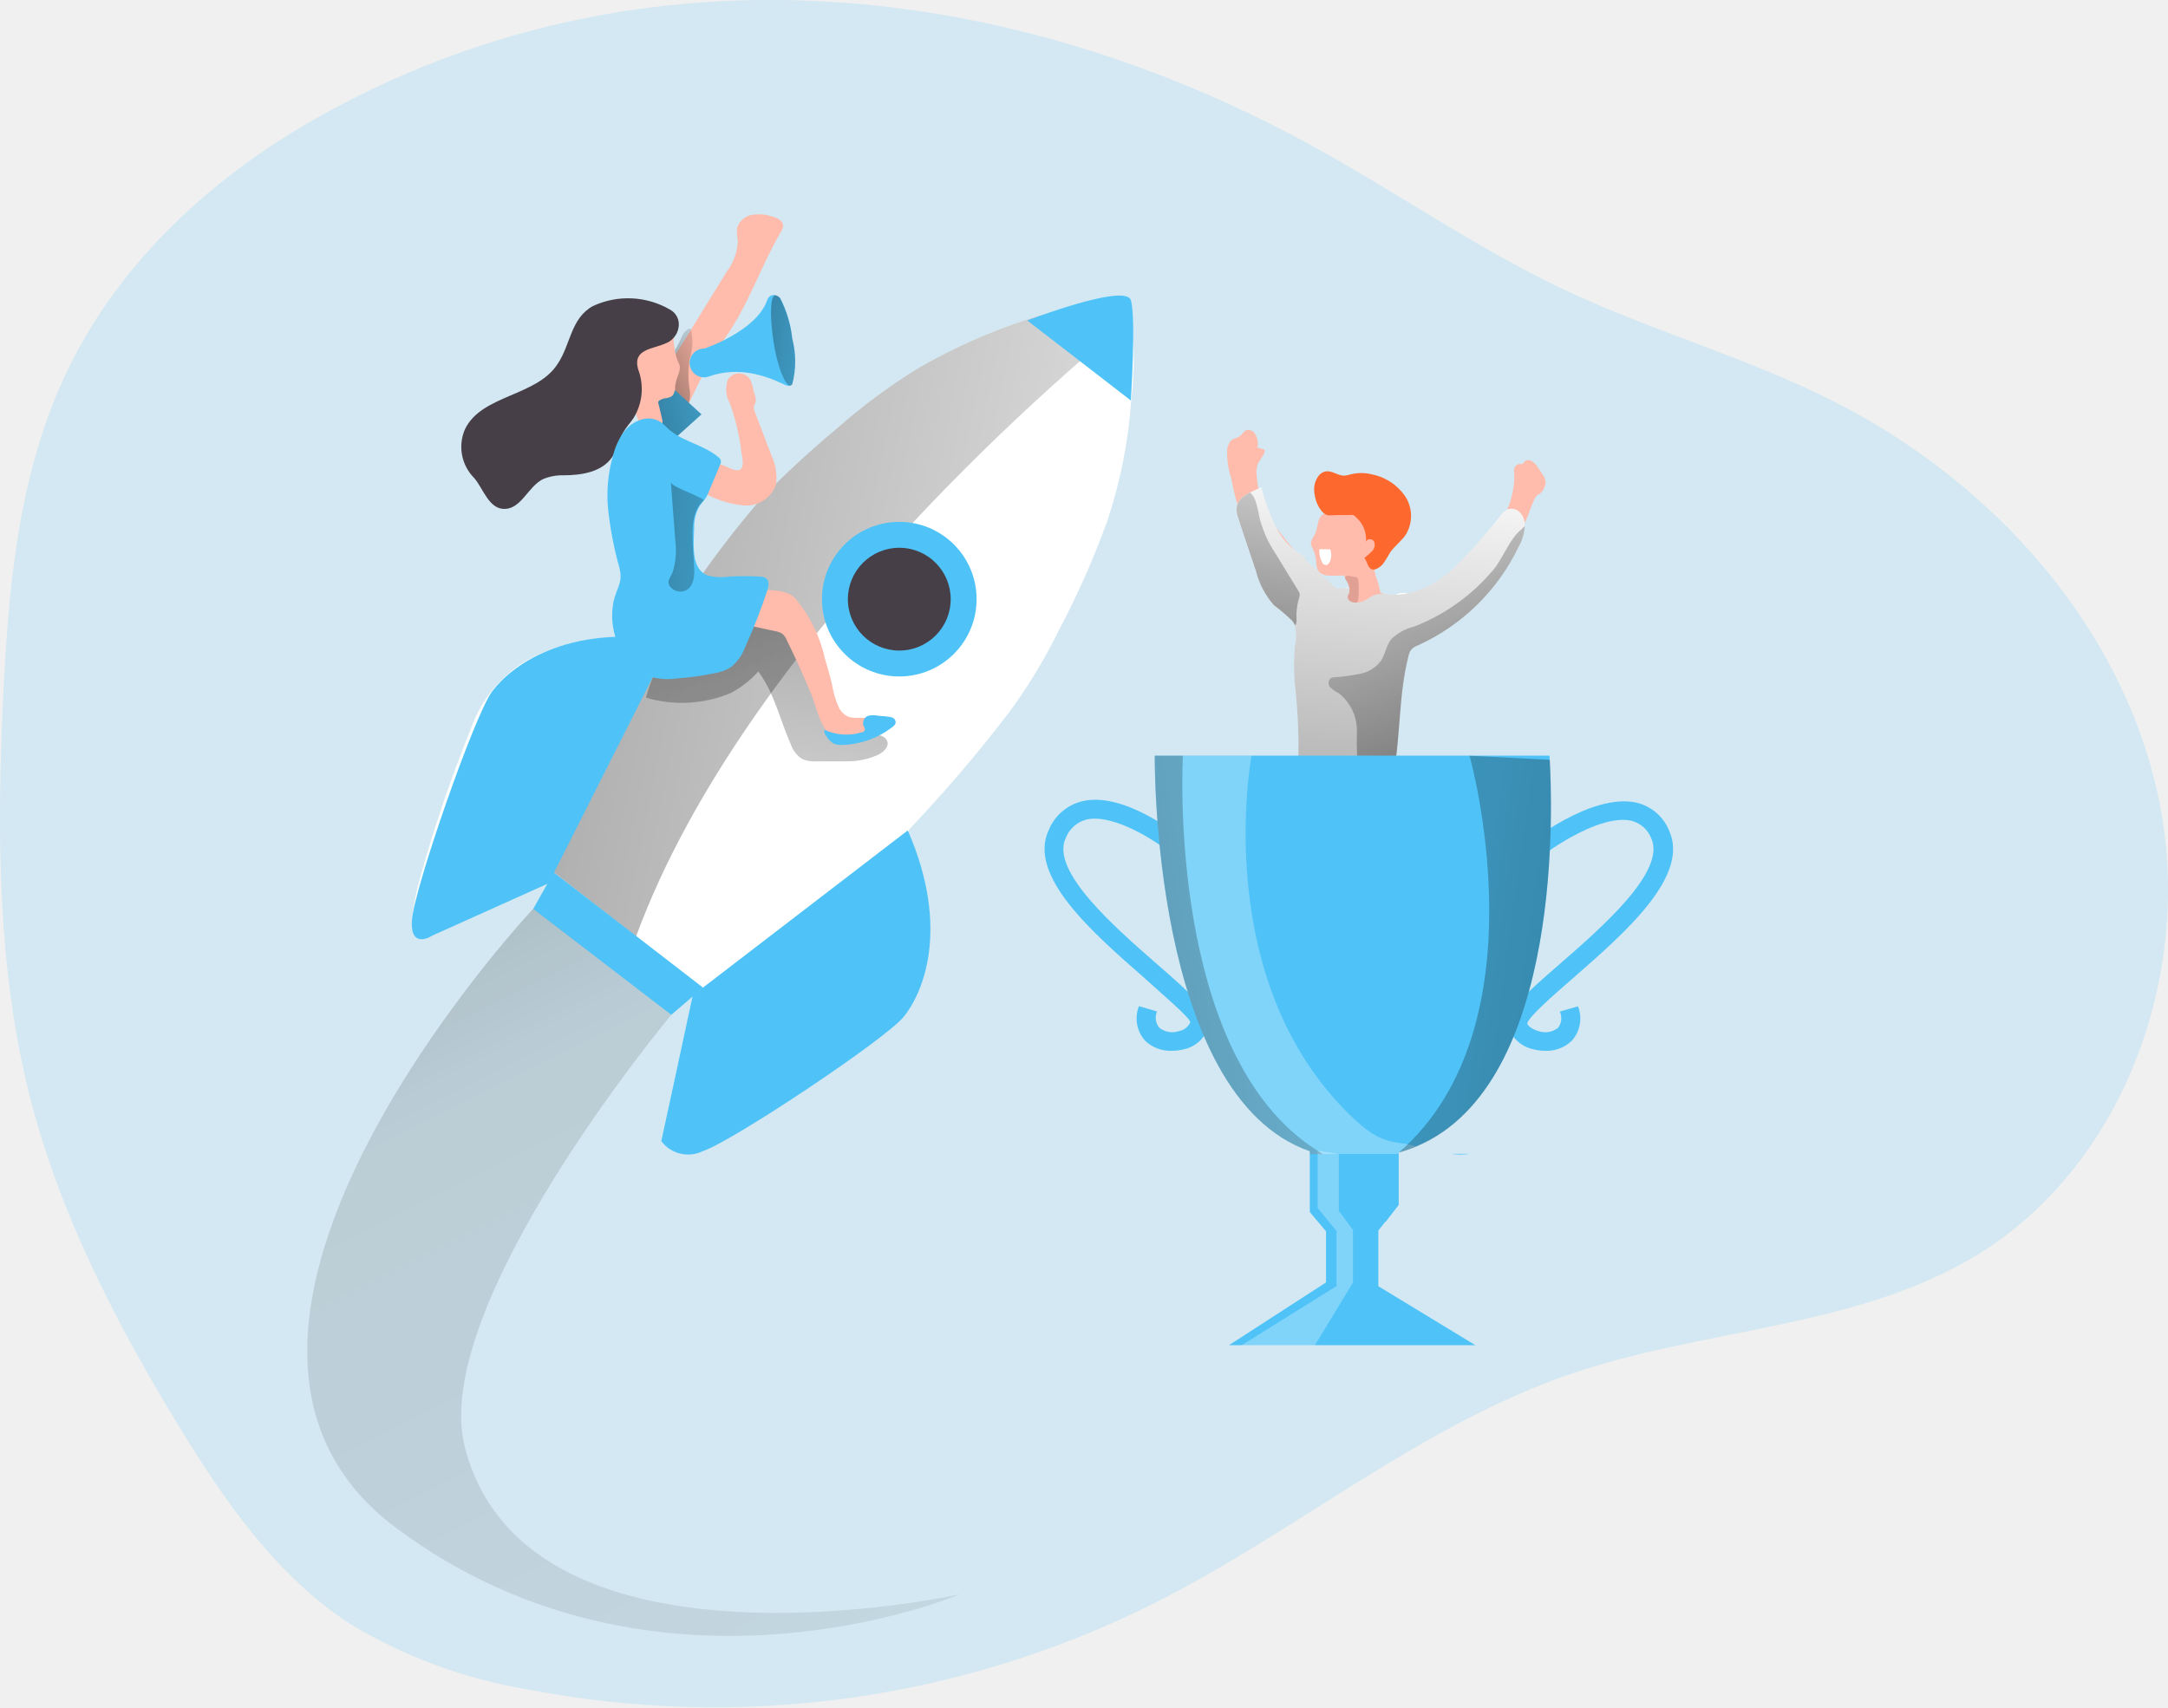
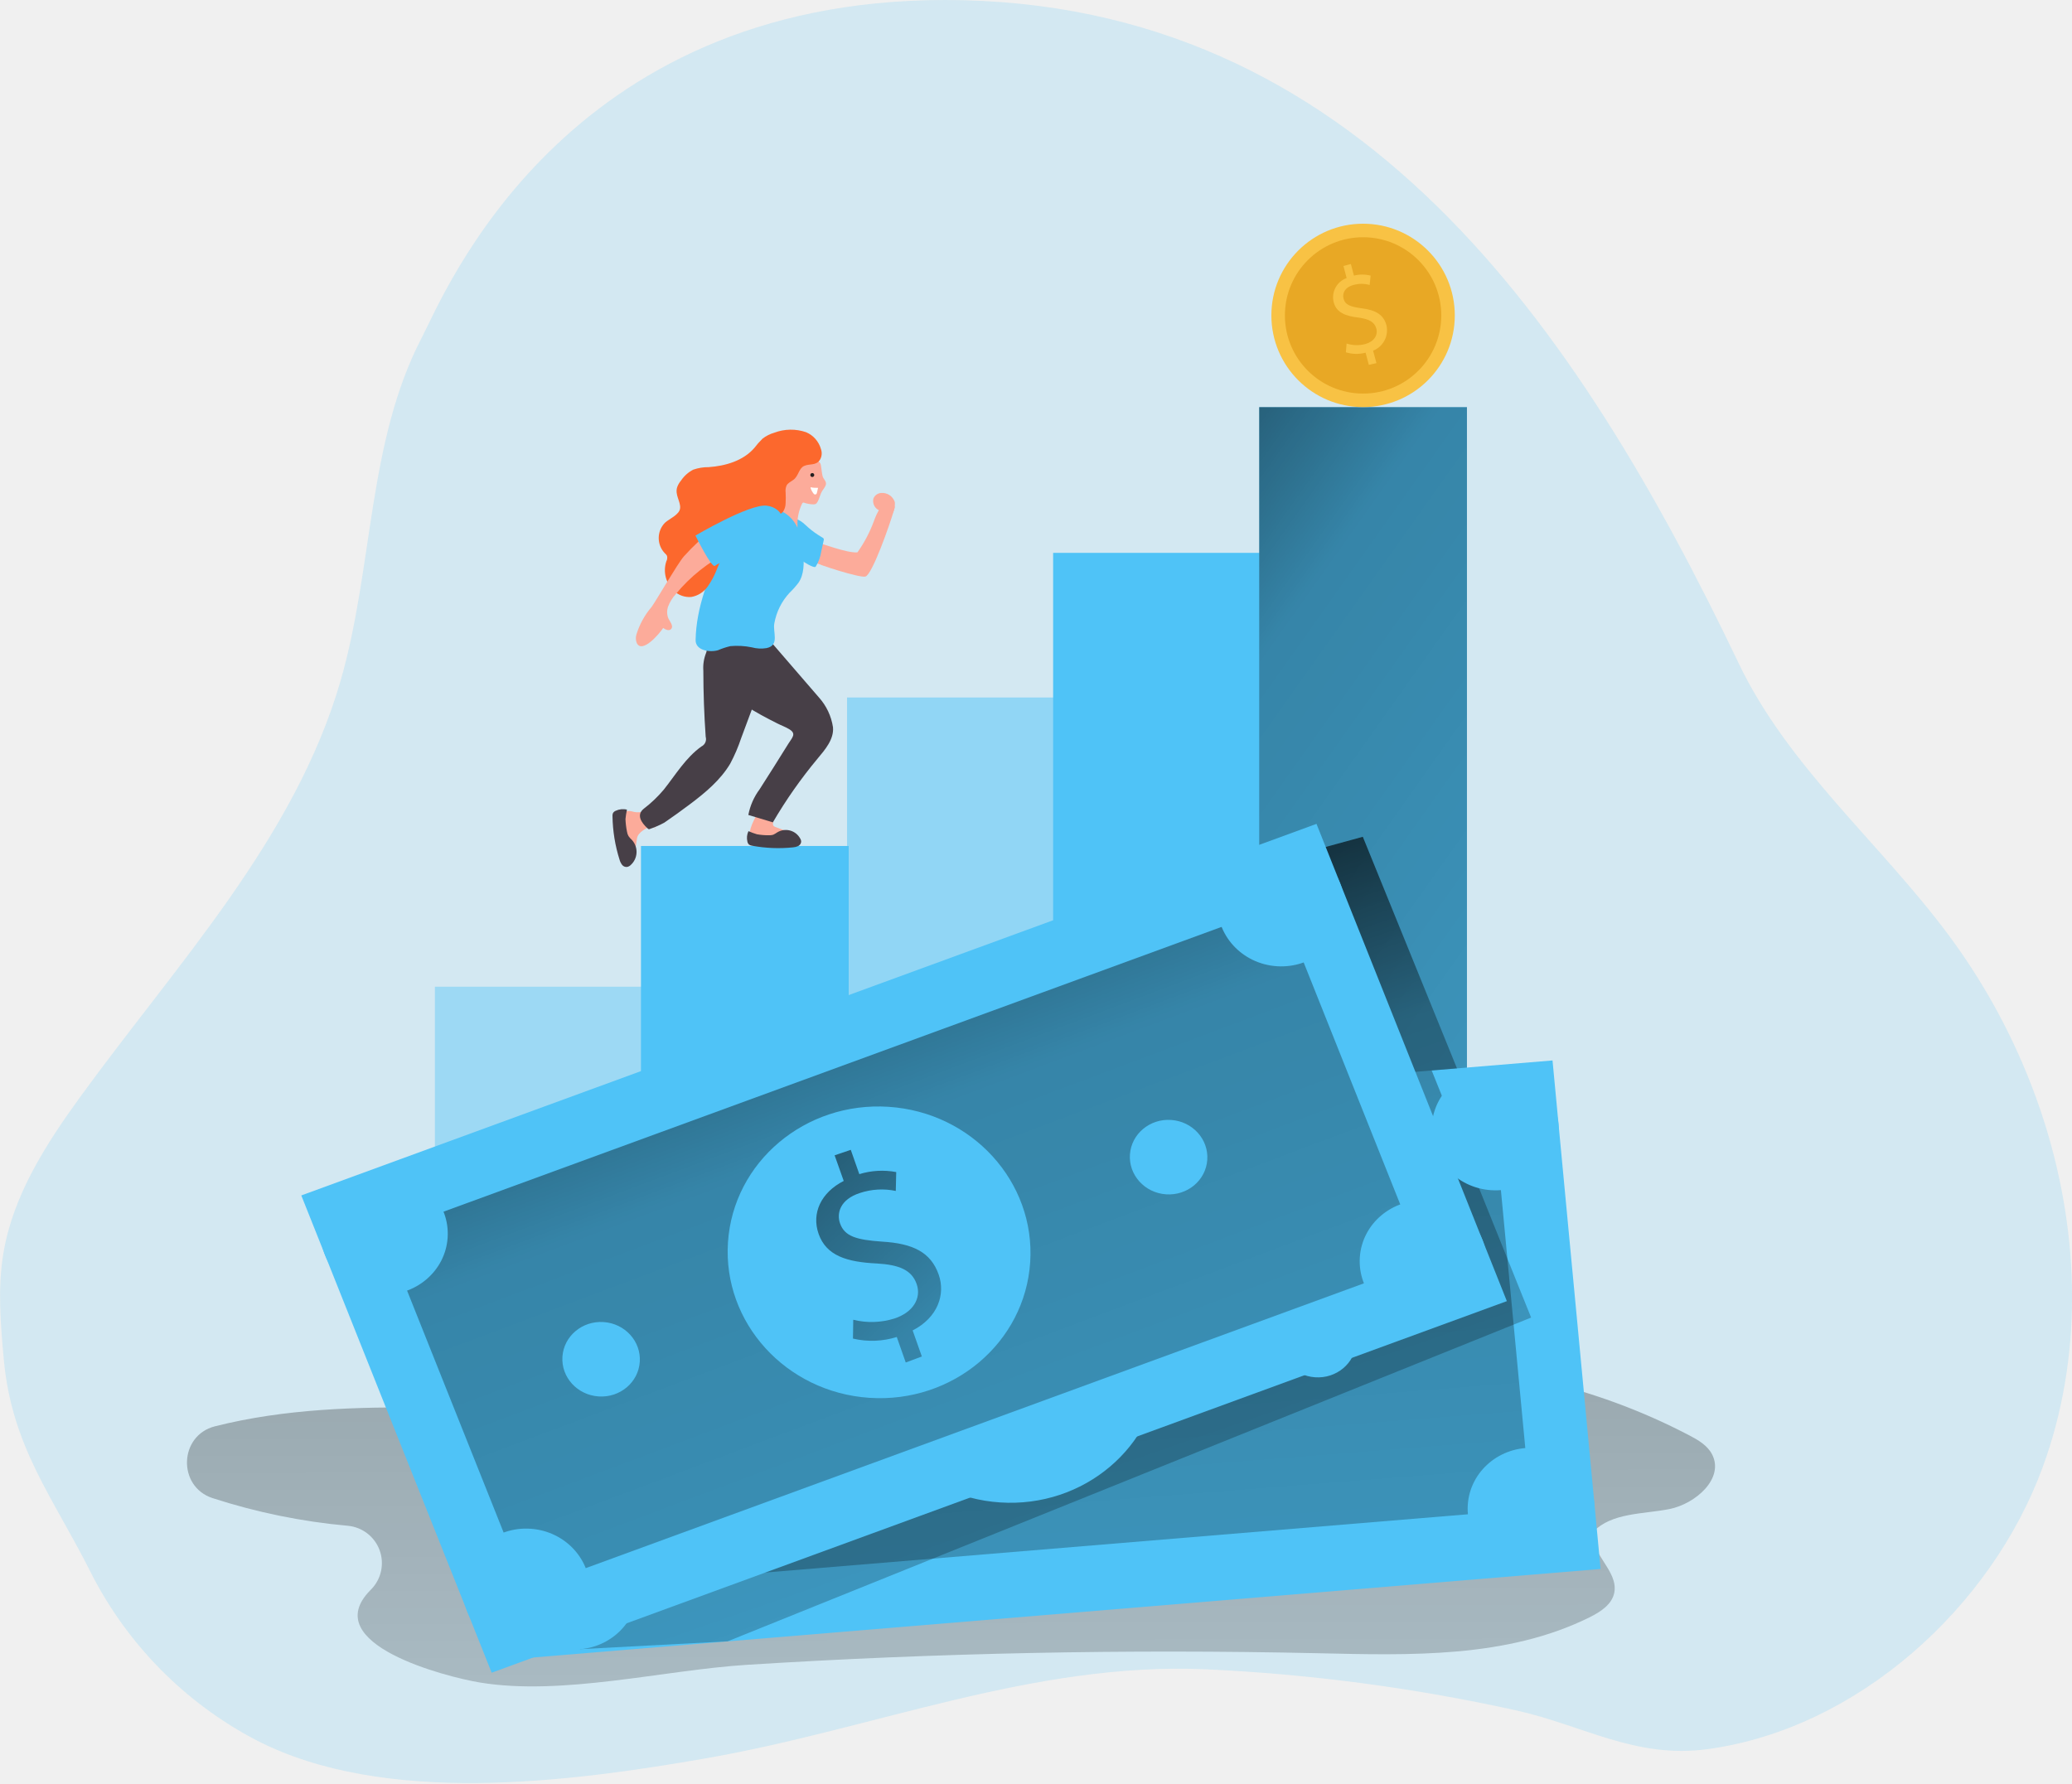
- <svg xmlns="http://www.w3.org/2000/svg" xmlns:xlink="http://www.w3.org/1999/xlink" data-name="Layer 1" viewBox="0 0 165.72 130.57">
+ <svg xmlns="http://www.w3.org/2000/svg" xmlns:xlink="http://www.w3.org/1999/xlink" data-name="Layer 1" viewBox="0 0 378.44 325.79">
  <defs>
-     <linearGradient id="a" x1="112.39" y1="84.59" x2="115.37" y2="48.83" gradientUnits="userSpaceOnUse">
+     <linearGradient id="a" x1="191.25" y1="158.09" x2="192.05" y2="476.39" gradientUnits="userSpaceOnUse">
      <stop offset=".01" />
      <stop offset=".08" stop-opacity=".69" />
      <stop offset=".21" stop-opacity=".32" />
      <stop offset="1" stop-opacity="0" />
    </linearGradient>
-     <linearGradient id="c" x1="102.11" y1="70.71" x2="112.72" y2="37.22" xlink:href="#a" />
-     <linearGradient id="d" x1="-58.18" y1="334.05" x2="-85.23" y2="311.44" gradientTransform="rotate(5.04 2994.27 2325.216)" xlink:href="#a" />
-     <linearGradient id="b" x1="30.19" y1="52.82" x2="124.07" y2="71.49" gradientUnits="userSpaceOnUse">
+     <linearGradient id="c" x1="153.7" y1="76.33" x2="494.53" y2="317.88" xlink:href="#a" />
+     <linearGradient id="b" x1="-794.43" y1="3080.09" x2="-800.45" y2="2521.18" gradientTransform="matrix(1 -.09 -.09 -1 1238.09 3066.63)" gradientUnits="userSpaceOnUse">
      <stop offset=".01" />
      <stop offset=".13" stop-opacity=".69" />
      <stop offset=".25" stop-opacity=".32" />
      <stop offset="1" stop-opacity="0" />
    </linearGradient>
-     <linearGradient id="e" x1="70.48" y1="49.47" x2="64.78" y2="95.84" xlink:href="#b" />
-     <linearGradient id="f" x1="25.44" y1="64.52" x2="109.06" y2="231.77" xlink:href="#a" />
-     <linearGradient id="g" x1="70.72" y1="93.7" x2="136.2" y2="81.86" xlink:href="#b" />
-     <linearGradient id="h" x1="152.97" y1="92.09" x2="74.08" y2="81.05" xlink:href="#b" />
-     <linearGradient id="i" x1="362.8" y1="-151.94" x2="370" y2="-154.28" gradientTransform="rotate(-9.52 1391.314 1773.009)" xlink:href="#b" />
-     <linearGradient id="j" x1="360.02" y1="-149.42" x2="374.22" y2="-151.35" gradientTransform="rotate(-9.52 1298.596 1822.002)" xlink:href="#b" />
-     <linearGradient id="k" x1="356.46" y1="-142.2" x2="375.1" y2="-138.08" gradientTransform="rotate(-9.52 1391.314 1773.009)" xlink:href="#b" />
-     <linearGradient id="l" x1="369.53" y1="-155.48" x2="381.05" y2="-151.93" gradientTransform="rotate(-9.52 1391.314 1773.009)" xlink:href="#b" />
+     <linearGradient id="d" x1="153.04" y1="153.04" x2="254.24" y2="445.05" xlink:href="#a" />
+     <linearGradient id="e" x1="-830.51" y1="2995.42" x2="-626.59" y2="2515.18" gradientTransform="matrix(1 -.09 -.09 -1 1233.14 3058.69)" xlink:href="#b" />
+     <linearGradient id="f" x1="-380.13" y1="3379.83" x2="-386.16" y2="2820.37" gradientTransform="scale(1 -1) rotate(21.2 9102.062 2922.28)" xlink:href="#b" />
+     <linearGradient id="g" x1="-416.66" y1="3296.14" x2="-210.79" y2="2811.34" gradientTransform="scale(1 -1) rotate(21.2 9094.739 2897.204)" xlink:href="#b" />
  </defs>
-   <path d="M24.16 9.05c-7.89 4.46-14.88 10.87-18.87 19S.62 45.22.2 54.14c-.42 10-.37 20 2.08 29.7 2.27 8.93 6.54 17.23 11.33 25.1 3.52 5.78 7.49 11.54 13.17 15.23a38.4 38.4 0 0013.57 5 75 75 0 0047.77-6.54c11-5.52 20.56-13.75 32.17-17.66 10.19-3.43 21.63-3.44 30.81-9 11.44-7 16.68-21.94 13.88-35.05s-12.65-24-24.59-30.12c-6.77-3.46-14.09-5.46-20.91-8.69s-13.05-7.65-19.7-11.24C76.02-1.98 48.1-4.49 24.16 9.05z" fill="#4fc3f7" opacity=".18" style="isolation:isolate" />
-   <path d="M105.62 45.34l1.33.56a2 2 0 011.17.87 2 2 0 01-.07 1.37c-.18.59-.39 1.18-.62 1.76-.3.77-.65 1.53-.88 2.32a16.81 16.81 0 00-.24 6.09c0 .66-.84 1-1.49 1.09a7.22 7.22 0 01-3.69-.19.79.79 0 01-.3-.16.68.68 0 01-.14-.49c-.07-1.09-.07-2.22-.22-3.22a8.85 8.85 0 00-.33-1.61 15.38 15.38 0 01-.26-1.56c-.09-.42-.22-.83-.29-1.25a2.37 2.37 0 01.09-1.27c.18-.44.43-.85.65-1.27a12.57 12.57 0 00.62-1.41 3.89 3.89 0 01.43-1 2.53 2.53 0 011.95-.9 5.37 5.37 0 012.29.27z" fill="#ffbbab" />
-   <path d="M97.43 40.17a6.18 6.18 0 01-.91-1.57 8.67 8.67 0 01-.46-2.24 1.88 1.88 0 01.06-.82c.13-.36.45-.63.55-1a.17.17 0 000-.12s-.05-.08-.13-.08l-.42-.11a1.43 1.43 0 00-.16-1 .62.62 0 00-.58-.36c-.26 0-.39.33-.61.48s-.46.17-.65.32a1.2 1.2 0 00-.32.8 6.38 6.38 0 00.32 2.12 19.34 19.34 0 00.58 2.36 19.16 19.16 0 003.62 6.51c.62.73 3 3.61 3.94 2.87 1.33-1 .46-2.65-.46-3.44a26.38 26.38 0 01-4.37-4.72z" fill="#ffbbab" />
-   <path d="M103.02 44.86c-.45.69-.89 1.4-1.3 2.12a1 1 0 00-.18.75.74.74 0 00.38.38 2.27 2.27 0 002.18-.18 7.49 7.49 0 001.65-1.59 3.38 3.38 0 01.92-.85 1.17 1.17 0 011.2 0 .73.73 0 01.17 1.08c0-.32-.39-.52-.7-.44a1.44 1.44 0 00-.71.63 10.59 10.59 0 00-.66 1.07 3.11 3.11 0 00-.35.87 2.84 2.84 0 00.75 2.08 2.68 2.68 0 01.44.74 2.59 2.59 0 01-.1 1.29 17.5 17.5 0 00-.27 5.36 1.12 1.12 0 01-.21 1 1 1 0 01-.68.21c-1.15 0-2.29-.26-3.45-.23a19.17 19.17 0 01-2.14.11.31.31 0 01-.33-.41 22.3 22.3 0 00.15-6 13.78 13.78 0 01-.44-2.77 1.36 1.36 0 01.11-.6 2.15 2.15 0 01.35-.5 7.92 7.92 0 001.58-3.11" fill="#fff" />
-   <path d="M105.93 54.11a1.08 1.08 0 01-.39.88 1.83 1.83 0 00-.24.13c-.15.14-.13.38-.16.58a3.06 3.06 0 01-.58 1 .89.89 0 000 1.09c.18.18.48.21.63.42s0 .89.31 1.1a.46.46 0 00.57-.18 1.31 1.31 0 00.17-.62q.35-3.37.64-6.77a.73.73 0 00-.19-.67c-.15-.21-.35-.61-.57-.72-.25.37-.06 1.17-.06 1.6-.04.73-.07 1.45-.13 2.16z" fill="#020202" opacity=".1" />
-   <path d="M100.45 40.96a1.26 1.26 0 00-.25.58 1.14 1.14 0 00.16.42 2.83 2.83 0 01.25 1 1.36 1.36 0 00.19.74 1.14 1.14 0 00.88.31h.74a.5.5 0 01.27 0 .44.44 0 01.19.19 5.3 5.3 0 01.41 1.7.62.62 0 00.13.27.52.52 0 00.2.17 2.21 2.21 0 001.62 0 .62.62 0 00.33-.24.68.68 0 000-.45 8.15 8.15 0 00-.26-1.19 4.32 4.32 0 01-.32-1.61c0-.49.27-.94.35-1.42a2.39 2.39 0 00-1.41-2.46 2.84 2.84 0 00-2.46.18c-.27.14-.49.21-.62.5s-.16.9-.4 1.31z" fill="#ffbbab" />
-   <path d="M100.52 37.98a2.6 2.6 0 01-.07-.56c0-.64.37-1.37 1-1.39.45 0 .85.34 1.31.34a3.73 3.73 0 00.56-.12 3.27 3.27 0 011.46 0 4.05 4.05 0 012.58 1.62 2.74 2.74 0 01.1 3c-.33.5-.84.86-1.19 1.35a10.13 10.13 0 01-.55.89c-.18.21-.6.55-.9.4s-.32-.64-.53-.85a7.31 7.31 0 00.59-.52.7.7 0 00.16-.72c-.12-.24-.53-.29-.63 0a2.2 2.2 0 00-.7-1.82.9.9 0 00-.26-.22.91.91 0 00-.33 0h-.92c-.53 0-.79.15-1.17-.3a2.42 2.42 0 01-.51-1.1z" fill="#fc682d" />
-   <path d="M103.52 44.11a.32.32 0 01.23.07.38.38 0 01.08.24 7.39 7.39 0 010 1.33 1.07 1.07 0 01-.09.34.35.35 0 01-.29.18c-.13 0-.24-.11-.38-.14a.5.5 0 00-.42.1 1.87 1.87 0 00-.3.33 6.56 6.56 0 01-.73.78 6.22 6.22 0 01.8-1.71.81.81 0 01.36-.35c.12 0 .27 0 .35-.13s0-.38-.09-.55-.32-.41-.18-.53.54.03.66.04z" fill="#e0a194" />
-   <path d="M113.16 41.75a11.24 11.24 0 001.1-1.19 6.84 6.84 0 001.5-4.25 1.25 1.25 0 010-.51.43.43 0 01.35-.32.81.81 0 00.22 0c.11 0 .16-.15.25-.23a.47.47 0 01.5 0 1.38 1.38 0 01.39.37c.16.22.32.45.46.68a1.19 1.19 0 01.22.6 1.36 1.36 0 01-.49.89c-.31 0-.55.83-.63 1-.16.45-.34.9-.54 1.33a19 19 0 01-5.16 6.72c-.74.61-3.54 3-4.38 2.15-1.15-1.22 0-2.69 1-3.32a26 26 0 005.21-3.92z" fill="#ffbbab" />
-   <path d="M101.07 42a3.37 3.37 0 01.55 0 .08.08 0 01.07 0 1.3 1.3 0 010 .87.67.67 0 01-.19.28.29.29 0 01-.32 0 .51.51 0 01-.16-.24 1.7 1.7 0 01-.17-.91.78.78 0 01.34 0" fill="#fff" />
-   <path d="M99.89 42.68h-.09a.06.06 0 01.09 0z" fill="#4fc3f7" />
-   <path d="M116.55 40.23a3.6 3.6 0 01-.45 1.54 15.76 15.76 0 01-7.71 7.57 1.23 1.23 0 00-.51.32 1.26 1.26 0 00-.21.47c-.77 3-.6 6.06-1.15 9.06a1.18 1.18 0 01-.31.72 1.23 1.23 0 01-.91.21h-.65a44.76 44.76 0 01-4.61-.49 1.07 1.07 0 01-.71-.32 1.09 1.09 0 01-.1-.78 41 41 0 00-.25-6.17 17.68 17.68 0 010-3 3.12 3.12 0 000-1.52 1.42 1.42 0 00-.24-.4 15.5 15.5 0 00-1.38-1.17 6.28 6.28 0 01-1.38-2.63c-.46-1.38-.94-2.75-1.38-4.13-.33-1 .19-1.47.94-1.85.27-.14.57-.27.88-.41a15 15 0 001.14 3.09 5.1 5.1 0 002.24 2.26.06.06 0 00-.06.06.23.23 0 00.1.19c.67.62 1.35 1.23 2 1.86a1.16 1.16 0 00.45.29c.2 0 .89-.18.86.19a.13.13 0 010 .06c0 .13-.12.23-.14.36a.4.4 0 00.23.38.81.81 0 00.46.08 1.72 1.72 0 00.51-.11c.27-.11.49-.3.75-.43a2.09 2.09 0 011.24-.07 5 5 0 001.34-.08 7.76 7.76 0 003.43-1.79 39.06 39.06 0 003.78-4.24 1.38 1.38 0 01.49-.41.9.9 0 01.94.24 1.34 1.34 0 01.37 1.05z" fill="#fff" />
-   <path d="M125.93 54.89a3.6 3.6 0 01-.45 1.54 15.76 15.76 0 01-7.71 7.57 1.23 1.23 0 00-.51.32 1.26 1.26 0 00-.21.47c-.77 3-.6 6.06-1.15 9.06a1.18 1.18 0 01-.31.72 1.23 1.23 0 01-.91.21h-.65a44.76 44.76 0 01-4.61-.49 1.07 1.07 0 01-.71-.32 1.09 1.09 0 01-.1-.78 41 41 0 00-.25-6.17 17.68 17.68 0 010-3 3.12 3.12 0 000-1.52 1.42 1.42 0 00-.24-.4 15.5 15.5 0 00-1.38-1.17 6.28 6.28 0 01-1.38-2.63c-.46-1.38-.94-2.75-1.38-4.13-.33-1 .19-1.47.94-1.85.27-.14.57-.27.88-.41a15 15 0 001.14 3.09 5.1 5.1 0 002.24 2.26.06.06 0 00-.06.06.23.23 0 00.1.19c.67.62 1.35 1.23 2 1.86a1.16 1.16 0 00.45.29c.2 0 .89-.18.86.19a.13.13 0 010 .06c0 .13-.12.23-.14.36a.4.4 0 00.23.38.81.81 0 00.46.08 1.72 1.72 0 00.51-.11c.27-.11.49-.3.75-.43a2.09 2.09 0 011.24-.07 5 5 0 001.34-.08 7.76 7.76 0 003.43-1.79 39.06 39.06 0 003.78-4.24 1.38 1.38 0 01.49-.41.9.9 0 01.94.24 1.34 1.34 0 01.37 1.05z" transform="translate(-9.38 -14.66)" fill="url(#a)" />
-   <path d="M108.38 62.46c-.08-.12-.15-.25-.24-.36a15.5 15.5 0 00-1.38-1.17 6.28 6.28 0 01-1.38-2.63c-.46-1.38-.94-2.75-1.38-4.13-.33-1 .19-1.47.94-1.85a1.53 1.53 0 01.36.51 6.45 6.45 0 01.33 1.31 8.83 8.83 0 001.26 2.86c.59.94 1.15 1.9 1.74 2.84a.65.65 0 01.08.17.55.55 0 010 .28 4.89 4.89 0 00-.22 1.14c-.05.24.08.9-.11 1.03z" transform="translate(-9.38 -14.66)" fill="url(#c)" />
-   <path d="M125.93 54.89a3.6 3.6 0 01-.45 1.54 15.76 15.76 0 01-7.71 7.57 1.23 1.23 0 00-.51.32 1.26 1.26 0 00-.21.47c-.77 3-.6 6.06-1.15 9.06a1.18 1.18 0 01-.31.72 1.23 1.23 0 01-.91.21h-.65a1 1 0 01-.52-.19.86.86 0 01-.26-.52 22.86 22.86 0 01-.15-3.42 3.63 3.63 0 00-1.4-3 2.51 2.51 0 01-.63-.43.49.49 0 010-.68.6.6 0 01.32-.1 15.6 15.6 0 001.94-.26 2.6 2.6 0 001.61-1c.33-.5.4-1.14.76-1.62a3.69 3.69 0 011.79-1 15 15 0 006.06-4.36c.72-.87 1.27-2.44 2.16-3.09a1.08 1.08 0 01.22-.22z" transform="translate(-9.38 -14.66)" fill="url(#d)" />
-   <path d="M66.07 78.9a87.51 87.51 0 01-13.1 7.82l-.65.08h-.18a1.21 1.21 0 01-1.13-1.46 9.36 9.36 0 01.19-1.08q.87-4.08 1.75-8.15a.46.46 0 00-.2-.54l-10.47-8.13a.42.42 0 00-.51-.06c-.62.32-1.26.61-1.9.9-2.25 1.06-4.42 2.06-6.64 3.06a1.16 1.16 0 01-1.61-.63l-.13-.3v-.16a23.88 23.88 0 01.42-2.39 104.76 104.76 0 014.11-12.21 9.75 9.75 0 014.19-5.12 12.81 12.81 0 014.8-1.57 34.71 34.71 0 013.94-.34h1.25a.66.66 0 00.44-.26c1-1.46 1.94-3 3-4.4a71.83 71.83 0 014.76-6.07 75.09 75.09 0 015.56-5.12 44.77 44.77 0 016.3-4.66 44 44 0 0110.68-4.39c.72-.22 1.45-.41 2.18-.61l1.5-.16h.27a1.85 1.85 0 011.54 1.26.59.59 0 010 .13 7.93 7.93 0 01.14 1 25.78 25.78 0 01-.1 5.27 37.12 37.12 0 01-1.85 9.28 64.93 64.93 0 01-3.6 8.14 41.68 41.68 0 01-3.86 6.4 108.54 108.54 0 01-7.54 8.85.56.56 0 00-.15.61c.18.78.35 1.56.49 2.34a18.14 18.14 0 01.4 4.93 9.82 9.82 0 01-4.29 7.74z" fill="#fff" />
-   <path d="M58 86.26l-6.3-4.91s2.71-8.35 6.63-18.07h1.25a.66.66 0 00.44-.26c1-1.46 1.94-3 3-4.4a71.83 71.83 0 014.76-6.07 75.09 75.09 0 015.56-5.12 44.77 44.77 0 016.3-4.66 44 44 0 0110.68-4.39c.72-.22 1.45-.41 2.18-.61l1.5-.16h.27a1.85 1.85 0 011.54 1.26.59.59 0 010 .13C92.24 41.9 66.45 63.21 58 86.26z" transform="translate(-9.38 -14.66)" fill="url(#b)" />
-   <path d="M65.23 67.65A7.52 7.52 0 0067.34 66c1.23 1.63 1.66 3.71 2.49 5.57a2.2 2.2 0 00.86 1.12 2.43 2.43 0 001.14.18h2.31a5.69 5.69 0 002.38-.51c.41-.2.81-.6.69-1s-.7-.58-1.17-.58a5.75 5.75 0 01-1.76-.16A3.08 3.08 0 0172.67 69a12.9 12.9 0 01-.78-2.1 24.27 24.27 0 00-1.52-3.56A6.68 6.68 0 0069 61.43a2.87 2.87 0 00-2.14-.8c-1.42.15-2.34 1.59-3.66 2.13a10.16 10.16 0 00-1.83.64 3.71 3.71 0 00-.94 1 10.8 10.8 0 00-1.67 3.6 9.65 9.65 0 006.47-.35z" transform="translate(-9.38 -14.66)" fill="url(#e)" />
-   <path d="M57.98 45.13s2-.18 2.74.55a10.59 10.59 0 012.33 4.66c.18.66.4 1.3.55 2a6.61 6.61 0 00.54 1.79 1.44 1.44 0 00.77.69 2.68 2.68 0 00.8.06 6.33 6.33 0 011 .07.39.39 0 01.18.06.36.36 0 01.07.17 1 1 0 01-.39.91 4.18 4.18 0 01-2.72.31c-1.1-.37-1.45-2.41-1.85-3.36a75.61 75.61 0 00-1.86-4.1 1.27 1.27 0 00-.32-.47 1.37 1.37 0 00-.55-.21l-2.41-.52c.23-.87.87-1.75 1.12-2.61z" fill="#ffbbab" />
-   <circle cx="68.74" cy="45.81" r="5.91" fill="#4fc3f7" />
-   <circle cx="68.74" cy="45.81" r="3.93" fill="#473f47" />
-   <path d="M51.31 48.97l-9.37 18.56-8.89 4s-1.73 1.15-1.56-1.21 4.76-15.62 6.13-17.46 5.54-5.2 13.69-3.89zM69.39 63.49L52.95 76.11l-2.4 11.14a2.57 2.57 0 003.18.76c2.25-.75 13.88-8.5 15.33-10.25s3.63-6.71.33-14.27zM78.52 24.5l7.92 6.12s.41-6.34 0-7.67-7.92 1.55-7.92 1.55z" fill="#4fc3f7" />
-   <path fill="#4fc3f7" d="M42.33 66.7l-1.57 2.79 10.55 8.1 2.43-2.08-11.41-8.81z" />
-   <path d="M50.14 84.14s-30.46 32.44-10.48 47.34 43.07 5.08 43.07 5.08-33 7.29-37.81-11.22c-2.81-10.83 15.77-33.09 15.77-33.09z" transform="translate(-9.38 -14.66)" opacity=".36" fill="url(#f)" />
-   <path d="M105.36 98.34l7.42 4.51H93.94l7.42-4.8v-3.91l-1.24-1.47v-4.66c-12.14-4.2-11.85-30.24-11.85-30.24h30.18v.31c.18 2.86 1.19 24.78-10.18 29.56a10.21 10.21 0 01-1.38.48v4l-1 1.29-.53.67z" fill="#4fc3f7" />
-   <path d="M89.55 80.34a2.79 2.79 0 01-2-.75 2.55 2.55 0 01-.49-2.66l1.38.4a1.21 1.21 0 00.18 1.25 1.61 1.61 0 001.52.25 1.17 1.17 0 00.85-.68c-.12-.42-2-2-3.46-3.33-4-3.5-9-7.85-7.37-11.35a3.73 3.73 0 012.6-2.22c3.2-.74 7.44 2.7 7.62 2.85l-.91 1.11c-1.07-.88-4.31-3-6.39-2.56a2.33 2.33 0 00-1.62 1.43c-1.18 2.52 3.75 6.81 7 9.65 2.9 2.53 4.17 3.69 3.92 4.76a2.52 2.52 0 01-1.86 1.73 4 4 0 01-.97.12zM118.11 80.34a3.45 3.45 0 01-.95-.13 2.52 2.52 0 01-1.87-1.73c-.25-1.07 1-2.23 3.92-4.76 3.26-2.84 8.19-7.13 7-9.65a2.19 2.19 0 00-1.52-1.32c-2.27-.5-6 2-7.21 3l-.86-1.12c.21-.16 5-4 8.44-3.27a3.57 3.57 0 012.51 2.11c1.64 3.5-3.36 7.85-7.37 11.35-1.49 1.3-3.34 2.91-3.46 3.43.08.25.49.48.85.58a1.56 1.56 0 001.51-.25 1.21 1.21 0 00.13-1.24l1.39-.4a2.54 2.54 0 01-.5 2.66 2.78 2.78 0 01-2.01.74z" fill="#4fc3f7" />
-   <path d="M108.29 87.65a10.21 10.21 0 01-1.38.48v.1h-6.79v-.22c-12.14-4.2-11.85-30.24-11.85-30.24h7.4s-3.28 17.25 7.75 27.7c2.35 2.24 3.2 1.68 4.87 2.18z" fill="#fff" opacity=".28" />
-   <path d="M112.33 88.22a4.76 4.76 0 01-1.38 0z" fill="#4fc3f7" />
-   <path fill="#fff" opacity=".28" d="M102.34 88.23v4.35l1.08 1.45v4.03l-2.92 4.81h-5.62l7.28-4.54v-4.21l-1.44-1.76v-4.38l1.62.25z" />
-   <path d="M109.5 102.9v-.22c-12.14-4.2-11.85-30.24-11.85-30.24h2.15s-1.32 22.93 10.3 30.2l.4.26z" transform="translate(-9.38 -14.66)" fill="url(#g)" />
-   <path d="M106.91 88.13v4l-1 1.29c-2.12-.73-2.45-2.29 1-5.29z" fill="#4fc3f7" />
-   <path d="M117.67 102.31a10.21 10.21 0 01-1.38.48c11.24-9.75 5.42-30.35 5.42-30.35l6.14.31c.15 2.86 1.15 24.78-10.18 29.56z" transform="translate(-9.38 -14.66)" fill="url(#h)" />
-   <path d="M52.38 31.4l.7-1.43a28.4 28.4 0 012.29-4.06c1.81-2.49 2.75-5.5 4.31-8.16a1 1 0 00.18-.49c0-.39-.46-.61-.85-.71a3.19 3.19 0 00-1.59-.11 1.4 1.4 0 00-1.09 1.06 4.65 4.65 0 00.07.91 4.13 4.13 0 01-.84 2.35l-3.94 6.38a5.11 5.11 0 00-1 2.45 1.91 1.91 0 001.76 1.81z" fill="#ffbbab" />
-   <path d="M61.76 46.06a2.25 2.25 0 00.33-1.65 7.52 7.52 0 010-2.27 4.29 4.29 0 00.12-2.24s0-.07-.06-.09a.15.15 0 00-.16 0 1.16 1.16 0 00-.51.65c-.42 1-1.7 2.69-1.52 3.78a1.91 1.91 0 001.8 1.82z" transform="translate(-9.38 -14.66)" fill="url(#i)" />
-   <path fill="#4fc3f7" d="M49.11 32.05l2.06-2.61 2.45 2.24-2.31 2.08-2.2-1.71z" />
-   <path fill="url(#j)" d="M49.11 32.05l2.06-2.61 2.45 2.24-2.31 2.08-2.2-1.71z" />
-   <path d="M54.38 35.27l.95.33c.33.11 1 .55 1.31.25s0-1.21 0-1.54a16.6 16.6 0 00-.85-3.47 2.2 2.2 0 01-.17-1.78 1 1 0 01.86-.51 1.06 1.06 0 01.87.48 4.44 4.44 0 01.29 1 1.33 1.33 0 01.12.72 2.44 2.44 0 00-.14.34.83.83 0 00.07.38l1.25 3.29a4 4 0 01.38 2.27 2.39 2.39 0 01-2.5 1.61 7.63 7.63 0 01-3.35-1.16c-.11-.06-.24-.17-.2-.29a.3.3 0 01.13-.12 2.24 2.24 0 00.79-.77 1.18 1.18 0 00.19-1.03zM51.56 29.92a.66.66 0 01-.19.36 1.14 1.14 0 01-.51.17 1 1 0 00-.51.21.28.28 0 000 .27l.27 1.15a.39.39 0 010 .26.44.44 0 01-.25.21c-.4.19-.91.36-1.26.09a1.14 1.14 0 01-.35-.6 13.1 13.1 0 01-.92-4 2.89 2.89 0 01.8-2.27 2.78 2.78 0 012-.61 1 1 0 01.8.47c.11.2 0 .41.07.63a6.1 6.1 0 00.17.95 3.81 3.81 0 00.15.44 1.24 1.24 0 01.14.38 1.63 1.63 0 01-.16.71 4 4 0 00-.21.84c.02.14.02.24-.04.34z" fill="#ffbbab" />
-   <path d="M51.87 25.03a1.57 1.57 0 01-.89 1.18c-1.08.51-2.62.44-2.21 2a4.24 4.24 0 01-.34 3.75c-.25.37-.56.69-.78 1.08-.36.6-.47 1.33-.86 1.91-.78 1.15-2.36 1.39-3.74 1.39a3.8 3.8 0 00-1.54.29c-1.13.56-1.64 2.22-2.89 2.28s-1.68-1.57-2.38-2.37a3.37 3.37 0 01-.69-3.74c1.29-2.64 5.5-2.48 7.09-5 .98-1.46.98-3.46 2.68-4.4a6.37 6.37 0 015.91.28 1.28 1.28 0 01.64 1.35z" fill="#473f47" />
-   <path d="M53.72 43.79a1.23 1.23 0 00.41.22 4.09 4.09 0 001.6.07 22.26 22.26 0 012.31 0 .9.9 0 01.53.14c.26.22.18.63.07.95a42.62 42.62 0 01-1.67 4.28 3.58 3.58 0 01-1.1 1.56 3.34 3.34 0 01-1.3.47 22.08 22.08 0 01-2.81.39 5 5 0 01-2.71-.36 4.24 4.24 0 01-1.88-2.44 5.53 5.53 0 01-.27-3.09c.25-1.1.75-1.42.44-2.6a27.34 27.34 0 01-.86-4.47 11 11 0 01.38-4.08 5.43 5.43 0 01.76-1.72 2.71 2.71 0 011.49-1.06 1.77 1.77 0 011.7.47c1.17 1.27 2.77 1.34 4.1 2.43a.43.43 0 01.17.21.39.39 0 010 .28l-.87 2.09a3.23 3.23 0 01-.33.64c-.12.17-.27.31-.38.48a3.17 3.17 0 00-.44 1.69c-.01 1-.25 2.74.66 3.45z" fill="#4fc3f7" />
-   <path d="M61.83 59.79a1 1 0 01-1-.07c-.7-.52-.16-.88 0-1.42A5.65 5.65 0 0061 56c-.11-1.49-.23-3-.34-4.48.06.37 1.82.89 2.51 1.36-.12.17-.27.31-.38.48-.78 1.14-.37 3.42-.35 4.71.05.62-.03 1.4-.61 1.72z" transform="translate(-9.38 -14.66)" fill="url(#k)" />
-   <path d="M60.56 25.89a6.89 6.89 0 010 3.48.5.5 0 01-.19.12.26.26 0 01-.17 0c-.45-.09-3-1.76-6-.71a1.1 1.1 0 11-.36-2.13s3.93-1.31 4.78-3.64c.11-.35.33-.48.58-.44a1 1 0 01.43.2 8.8 8.8 0 01.93 3.12z" fill="#4fc3f7" />
-   <path d="M69.94 40.55a6.89 6.89 0 010 3.48.22.22 0 01-.15.12c-.4 0-1-1.5-1.28-3.35s-.26-3.3.07-3.57h.08c.11 0 .22.07.35.24a8.8 8.8 0 01.93 3.08z" transform="translate(-9.38 -14.66)" fill="url(#l)" />
-   <path d="M66.39 54.72a.58.58 0 00-.41.65c0 .16.19.32.12.47a.31.31 0 01-.23.15 4 4 0 01-2.84-.19.46.46 0 00.12.45 1.57 1.57 0 00.59.61 1.5 1.5 0 00.52.1 6.63 6.63 0 003.87-1.31 1.12 1.12 0 00.28-.25.34.34 0 000-.36c-.06-.15-.24-.2-.4-.23a8 8 0 00-.84-.08 1.94 1.94 0 00-.78-.01z" fill="#4fc3f7" />
+   <path d="M373.5 205.35a116.22 116.22 0 00-17.6-34.53c-12.51-16.82-29.29-30.71-38.33-49.62C288.09 59.56 247.94.06 172.65 0 102.72 0 81.2 53.7 77.08 61.59c-10 19.15-8.87 42.08-14.89 62.83-8.39 28.89-29.91 51.69-47.56 76-6.26 8.64-12.23 17.94-14 28.46-1.08 6.44-.53 13 .07 19.54 1.47 15.91 9 25.15 15.77 38.63a70.55 70.55 0 0030.32 30.85c23.44 12.09 57.17 7.69 82.37 3.28 30.55-5.34 59.59-17.61 91.13-16.22a332.78 332.78 0 0156.48 7.47c12.56 2.78 21.88 8.92 35.15 7.11 27.43-3.75 51.77-25.94 61.14-51.43 7.37-20.05 6.85-42.23.44-62.76z" fill="#4fc3f7" opacity=".18" style="isolation:isolate" />
+   <path d="M85.64 302.29l-.16.16c-9.72 9.85 13.91 15.85 20 16.86 15.06 2.49 33.52-2.26 48.76-3.23q52-3.27 104.25-2.12c16.88.38 34.57.94 49.7-6.57 2-1 4.07-2.34 4.49-4.49.79-4-4.53-7.17-3.84-11.14 3.45-3.51 9.05-3.18 13.88-4.13s10.09-5.62 7.82-10c-.84-1.63-2.53-2.62-4.16-3.47-18.05-9.44-35.92-12.74-56.28-14.06-45.51-2.93-89.1 2.28-134.1 7.9-26.65 3.33-53.12-2-78.91 4.51-6.57 1.67-6.87 11-.44 13.11a113.05 113.05 0 0024.73 5.06 6.85 6.85 0 014.26 11.61z" transform="translate(-17.84 -11.94)" fill="url(#a)" />
+   <path fill="#4fc3f7" d="M79.43 180.26h37.94v33.05H79.43z" opacity=".41" />
+   <path fill="#4fc3f7" d="M117.07 154.55h37.94v58.75h-37.94z" />
+   <path fill="#4fc3f7" d="M154.71 127.42h37.94v85.89h-37.94z" opacity=".5" />
+   <path fill="#4fc3f7" d="M192.35 101h37.94v112.3h-37.94z" />
+   <path fill="#4fc3f7" d="M229.99 74.38h37.94v138.93h-37.94z" />
+   <path fill="url(#c)" d="M229.99 74.38h37.94v138.93h-37.94z" />
+   <path fill="#4fc3f7" d="M85.7 210.14l197.86-16.41 8.78 92.9-197.87 16.41-8.77-92.9z" />
+   <path fill="url(#b)" d="M98.33 220.78l174.75-14.49 6.56 69.39-174.75 14.49-6.56-69.39z" />
+   <path fill="url(#d)" d="M132.89 299.85l146.76-59.15-18.16-45.14 4.62-.38-17.2-42.31-25 6.85-11.84 8.7-106.13 132.86 26.95-1.43z" />
+   <ellipse cx="202.25" cy="259.82" rx="26.64" ry="27.66" transform="rotate(-86.23 186.963 263.38)" fill="#4fc3f7" />
+   <path d="M201.24 280.45l-.26-4.92a14.92 14.92 0 01-7.78-1.82l1-3.28a13.81 13.81 0 007.29 1.75c3.58-.16 5.86-2.23 5.72-5s-2.18-4.21-6-5.51c-5.22-1.7-8.49-3.78-8.71-8-.22-4 2.57-7.17 7.15-8.1l-.26-4.91 3.11-.15.24 4.68a14.14 14.14 0 016.6 1.4l-1.05 3.3a12.45 12.45 0 00-6.4-1.37c-3.86.17-5.19 2.46-5.09 4.39.14 2.5 2.06 3.67 6.47 5.22 5.29 1.79 8 4.19 8.24 8.48.2 3.81-2.37 7.51-7.47 8.56l.26 5z" transform="translate(-17.84 -11.94)" fill="url(#e)" />
+   <ellipse cx="147.81" cy="265.22" rx="6.81" ry="7.08" transform="rotate(-86.23 132.52 268.779)" fill="#4fc3f7" />
+   <ellipse cx="256.85" cy="256.18" rx="6.81" ry="7.08" transform="rotate(-86 242.664 259.178)" fill="#4fc3f7" />
+   <ellipse cx="290.93" cy="218.22" rx="11.17" ry="11.6" transform="rotate(-86.23 275.641 221.777)" fill="#4fc3f7" />
+   <ellipse cx="297.49" cy="287.59" rx="11.17" ry="11.6" transform="rotate(-86.23 282.21 291.154)" fill="#4fc3f7" />
+   <ellipse cx="116.17" cy="232.71" rx="11.17" ry="11.6" transform="rotate(-86.23 100.878 236.276)" fill="#4fc3f7" />
+   <ellipse cx="122.74" cy="302.08" rx="11.17" ry="11.6" transform="rotate(-86.23 107.451 305.648)" fill="#4fc3f7" />
+   <path fill="#4fc3f7" d="M55.03 218.39l185.42-67.88 34.77 87.19L89.8 305.58l-34.77-87.19z" />
+   <path fill="url(#f)" d="M70.18 225.32l163.76-59.95 25.98 65.12-163.76 59.95-25.98-65.12z" />
+   <ellipse cx="178.4" cy="240.71" rx="26.64" ry="27.66" transform="rotate(-86.23 163.11 244.274)" fill="#4fc3f7" />
+   <path d="M183.27 260.85l-1.64-4.66a15.05 15.05 0 01-8 .29l.05-3.44a13.85 13.85 0 007.5-.22c3.4-1.1 5-3.7 4.08-6.31S182 243 178 242.76c-5.5-.26-9.23-1.41-10.64-5.39-1.34-3.8.44-7.58 4.58-9.69l-1.66-4.68 2.95-1 1.56 4.44a14.11 14.11 0 016.74-.38l-.08 3.45a12.52 12.52 0 00-6.54.37c-3.66 1.18-4.29 3.73-3.64 5.56.84 2.38 3 3 7.69 3.33 5.59.33 8.88 1.92 10.32 6 1.28 3.62-.14 7.86-4.75 10.22l1.68 4.76z" transform="translate(-17.84 -11.94)" fill="url(#g)" />
+   <ellipse cx="127.63" cy="260.24" rx="6.81" ry="7.08" transform="rotate(-86.23 112.342 263.806)" fill="#4fc3f7" />
+   <ellipse cx="229.81" cy="222.84" rx="6.81" ry="7.08" transform="rotate(-86 215.488 225.894)" fill="#4fc3f7" />
+   <ellipse cx="251.79" cy="177.3" rx="11.17" ry="11.6" transform="rotate(-86.23 236.501 180.862)" fill="#4fc3f7" />
+   <ellipse cx="277.77" cy="242.4" rx="11.17" ry="11.6" transform="rotate(-86.23 262.483 245.957)" fill="#4fc3f7" />
+   <ellipse cx="88.02" cy="237.26" rx="11.17" ry="11.6" transform="rotate(-86.23 72.731 240.82)" fill="#4fc3f7" />
+   <ellipse cx="114" cy="302.35" rx="11.17" ry="11.6" transform="rotate(-86.23 98.708 305.92)" fill="#4fc3f7" />
+   <path d="M113.21 148.77a.77.77 0 00-.14.21 5.25 5.25 0 000 2.4 26.38 26.38 0 001.25 5.1 1 1 0 00.23.42.66.66 0 00.87-.07 1.84 1.84 0 00.42-.85 23.77 23.77 0 00.5-2.8c.17-1.2 1.79-1.88 2.72-2.42a.45.45 0 00.19-.17c0-.1.56 1.17.53 1.07a14.43 14.43 0 00-.85-2.12c0-.06-.6-1.51-.65-1.54s-.21 0-.3.06a3.48 3.48 0 01-2.48.19 2.46 2.46 0 00-2.29.52z" fill="#fcab9a" />
+   <path d="M114.51 147.91a3.12 3.12 0 00-2.06.21 1.05 1.05 0 00-.5.43 1.26 1.26 0 00-.08.61 27.71 27.71 0 001.29 7.9 2.82 2.82 0 00.45.92 1 1 0 00.91.4 1.25 1.25 0 00.64-.32 3.23 3.23 0 00.25-4.62 4.09 4.09 0 01-.62-.7 2.45 2.45 0 01-.28-.84 14.5 14.5 0 01-.27-2.27 15.85 15.85 0 01.27-1.72zM135.37 134.85a30.14 30.14 0 01-2 4.66c-1.78 3-4.57 5.32-7.38 7.43a127.03 127.03 0 01-4.65 3.34 16.72 16.72 0 01-2.56 1.13.49.49 0 01-.28.07.44.44 0 01-.2-.13c-1.22-1.09-2.08-2.5-.74-3.59a23.11 23.11 0 003.69-3.52c2.16-2.72 4-5.83 6.86-7.87a1.49 1.49 0 00.78-1.77q-.42-6-.43-12.07a7.36 7.36 0 01.5-3.24c1.23-2.55 5.68-2.87 8.08-2.64a3 3 0 011.59.47c2.75 2.17 1.52 4.88.54 7.52z" fill="#473f47" />
+   <path d="M148.61 102.61c.52.46 8.43 3 9.45 2.72 1.21-.31 4.36-9.16 5.3-12.39a.7.7 0 000-.55.52.52 0 00-.18-.18c-1.94-1.25-3.1 1.69-3.57 3a24.58 24.58 0 01-3 5.7c-2 .16-6.81-1.77-7.39-1.79a1.69 1.69 0 00-1.53.87c-.45.96.22 1.97.92 2.62z" fill="#fcab9a" />
+   <path d="M149.47 97.75c.24.16.48.31.73.45a.47.47 0 01.25.23.46.46 0 010 .26l-.47 2.14a7 7 0 01-1 2.69c-.29.39-2.41-1-2.71-1.23a8.84 8.84 0 01-2.27-2.17 3.93 3.93 0 01-.65-1.23 4.94 4.94 0 01.47-3.18c.83-1.61 2.21-.82 3.27.17a15.47 15.47 0 002.38 1.87z" fill="#4fc3f7" />
+   <path d="M137.25 153.2a.81.81 0 00.16.16 5 5 0 002.2.48 24.24 24.24 0 004.89-.19 1 1 0 00.44-.13.61.61 0 00.09-.8 1.66 1.66 0 00-.7-.55 21.87 21.87 0 00-2.47-1c-.37-.14-.69-.2-.69-.67a1.75 1.75 0 01.14-.64l.26-.76c.09-.27.18-.6 0-.81a.77.77 0 00-.44-.19 10.59 10.59 0 00-2.25-.21.31.31 0 00-.21.05.31.31 0 00-.09.14c-.53 1.23-2.32 3.85-1.33 5.12z" fill="#fcab9a" />
+   <path d="M130.79 113.81s-4 5.6.11 10.58c2.87 3.46 7.16 5.81 11.11 7.79.69.35 1.51.64 2.18 1.06 1.31.81.5 1.51-.19 2.61-1.73 2.8-3.49 5.57-5.26 8.34a11.44 11.44 0 00-2.06 4.69l4.48 1.35a85.85 85.85 0 018.19-11.67c1.32-1.58 3-3.51 2.79-5.71a10.48 10.48 0 00-2.57-5.44l-8.41-9.74z" fill="#473f47" />
+   <path d="M150.26 87.06c.14.42.54.74.6 1.19s-.39 1-.68 1.43c-.4.63-.5 1.42-.9 2.06a.81.81 0 01-.32.34 1.4 1.4 0 01-.41.06 5.61 5.61 0 01-1.57-.26.46.46 0 00-.3-.07.5.5 0 00-.2.23 8.57 8.57 0 00-.83 4c0 .44 0 1-.36 1.23a.79.79 0 01-.45.11c-1 0-1.83-.92-2.33-1.84a11.85 11.85 0 01-1-2.6 2.22 2.22 0 01-.09-.81 2.49 2.49 0 01.33-.91 17.45 17.45 0 001.25-3.19 14 14 0 011.47-4.11 2.28 2.28 0 011.11-.92 3 3 0 011.58.06 4.2 4.2 0 012.67 1.59c.17.32.26 1.89.43 2.41z" fill="#fcab9a" />
+   <path d="M140 118.4a6.26 6.26 0 01-2.69-.14 13.47 13.47 0 00-3.91-.22 13.71 13.71 0 00-2.27.75c-1.46.43-4.11.07-4.08-1.86.11-6 2.43-11.71 5-17.13 1.09-2.33 2.34-4.75 4.52-6.1a6.29 6.29 0 019.13 2.79 12.8 12.8 0 011 4.42c.17 1.9.2 4-.86 5.55a16 16 0 01-1.65 1.85 11.07 11.07 0 00-2.76 5.55c-.33 1.6 1.03 4.04-1.43 4.54z" fill="#4fc3f7" />
+   <path d="M149.77 83.98c-.72 1.15-1.93.68-2.92 1.15s-1 1.91-2 2.57c-.42.31-.94.53-1.19 1a2.5 2.5 0 00-.17 1.28 17.8 17.8 0 010 1.93 2.82 2.82 0 01-.5 1.61c-.73.85-2.07.62-3.19.73-2.19.22-2.93 2.29-4.38 3.69-.71.69-1.5 1.29-2.15 2a14.33 14.33 0 00-2.31 4 14.6 14.6 0 01-1.71 3.22 4.61 4.61 0 01-3 1.9 4.14 4.14 0 01-3.14-1.09 5.16 5.16 0 01-1.41-5.42 1.39 1.39 0 00.13-1 1.47 1.47 0 00-.39-.47 4 4 0 010-5.57c.79-.75 2.68-1.46 2.78-2.69s-1-2.43-.53-3.84a3.89 3.89 0 01.69-1.18 5.94 5.94 0 012.24-2 8.3 8.3 0 012.82-.46c3.08-.22 6.3-1.16 8.33-3.5a15.38 15.38 0 011.51-1.71 6.35 6.35 0 012.14-1.08 8.54 8.54 0 015.81-.09 4.73 4.73 0 012.71 3.08 2.29 2.29 0 01-.17 1.94z" fill="#fc682d" />
+   <path d="M149.42 89.12c-.39 0-1 0-1.35-.11-.12.24.46 1.13.59 1.24a.33.33 0 00.44 0 .44.44 0 00.11-.25l.21-.89" fill="#fff" />
+   <circle cx="148.36" cy="86.78" r=".36" fill="#231f20" />
+   <path d="M160.9 90.06a1.64 1.64 0 00-1.37 1 1.88 1.88 0 00.74 2 4.72 4.72 0 002.11.77.77.77 0 00.65-.09.79.79 0 00.19-.39 4 4 0 00.22-1.6 2.42 2.42 0 00-2.54-1.69z" fill="#fcab9a" />
+   <path d="M136.7 151.84a2.89 2.89 0 00-.19 1.92 1 1 0 00.3.54 1.26 1.26 0 00.54.2 26.29 26.29 0 007.51.3 2.66 2.66 0 00.93-.24 1 1 0 00.54-.76 1.15 1.15 0 00-.18-.62 3 3 0 00-4.19-1.12 4.74 4.74 0 01-.75.44 2.52 2.52 0 01-.82.09 11.82 11.82 0 01-2.14-.18 13.75 13.75 0 01-1.55-.57z" fill="#473f47" />
+   <path d="M132.16 97.31c-.86 0-1-1.38-1.69-.84a42.73 42.73 0 00-5.57 5.18c-1.18 1.36-5.09 8.14-5.89 9.23a14.11 14.11 0 00-2.76 5 2.34 2.34 0 00.06 1.61c1 2 4.23-1.83 4.81-2.77.44.32 1.1.6 1.46.19.5-.56-.26-1.4-.5-1.92a3.06 3.06 0 01-.06-2.17 7.27 7.27 0 011.4-2.28 30.06 30.06 0 019.72-7.74c.54-.27 1.15-.59 1.31-1.17a1.41 1.41 0 00-.07-.86 2.29 2.29 0 00-2.22-1.46z" fill="#fcab9a" />
+   <path d="M141.16 98.11s-10 4.75-10.58 5.26-3.56-5.53-3.56-5.53 9.86-5.82 13-5.46 4.26 3.75 1.14 5.73z" fill="#4fc3f7" />
+   <path d="M177.92 70.17v-.64" fill="none" />
+   <circle cx="248.96" cy="57.62" r="16.75" fill="#f8c244" />
+   <circle cx="248.96" cy="57.62" r="14.28" fill="#e8a825" />
+   <path d="M250.01 66.65l-.59-2.22a6.48 6.48 0 01-3.6-.07l.13-1.6a6 6 0 003.38.1c1.57-.41 2.38-1.59 2.05-2.83s-1.37-1.73-3.17-2c-2.47-.28-4.12-.92-4.62-2.82a3.72 3.72 0 012.37-4.41l-.59-2.21 1.36-.36.56 2.12a6.18 6.18 0 013.05 0l-.18 1.71a5.38 5.38 0 00-2.95 0c-1.69.45-2.05 1.62-1.82 2.5.3 1.14 1.26 1.49 3.37 1.77 2.51.32 3.95 1.16 4.47 3.1a4 4 0 01-2.44 4.63l.61 2.28z" fill="#f8c244" />
</svg>
